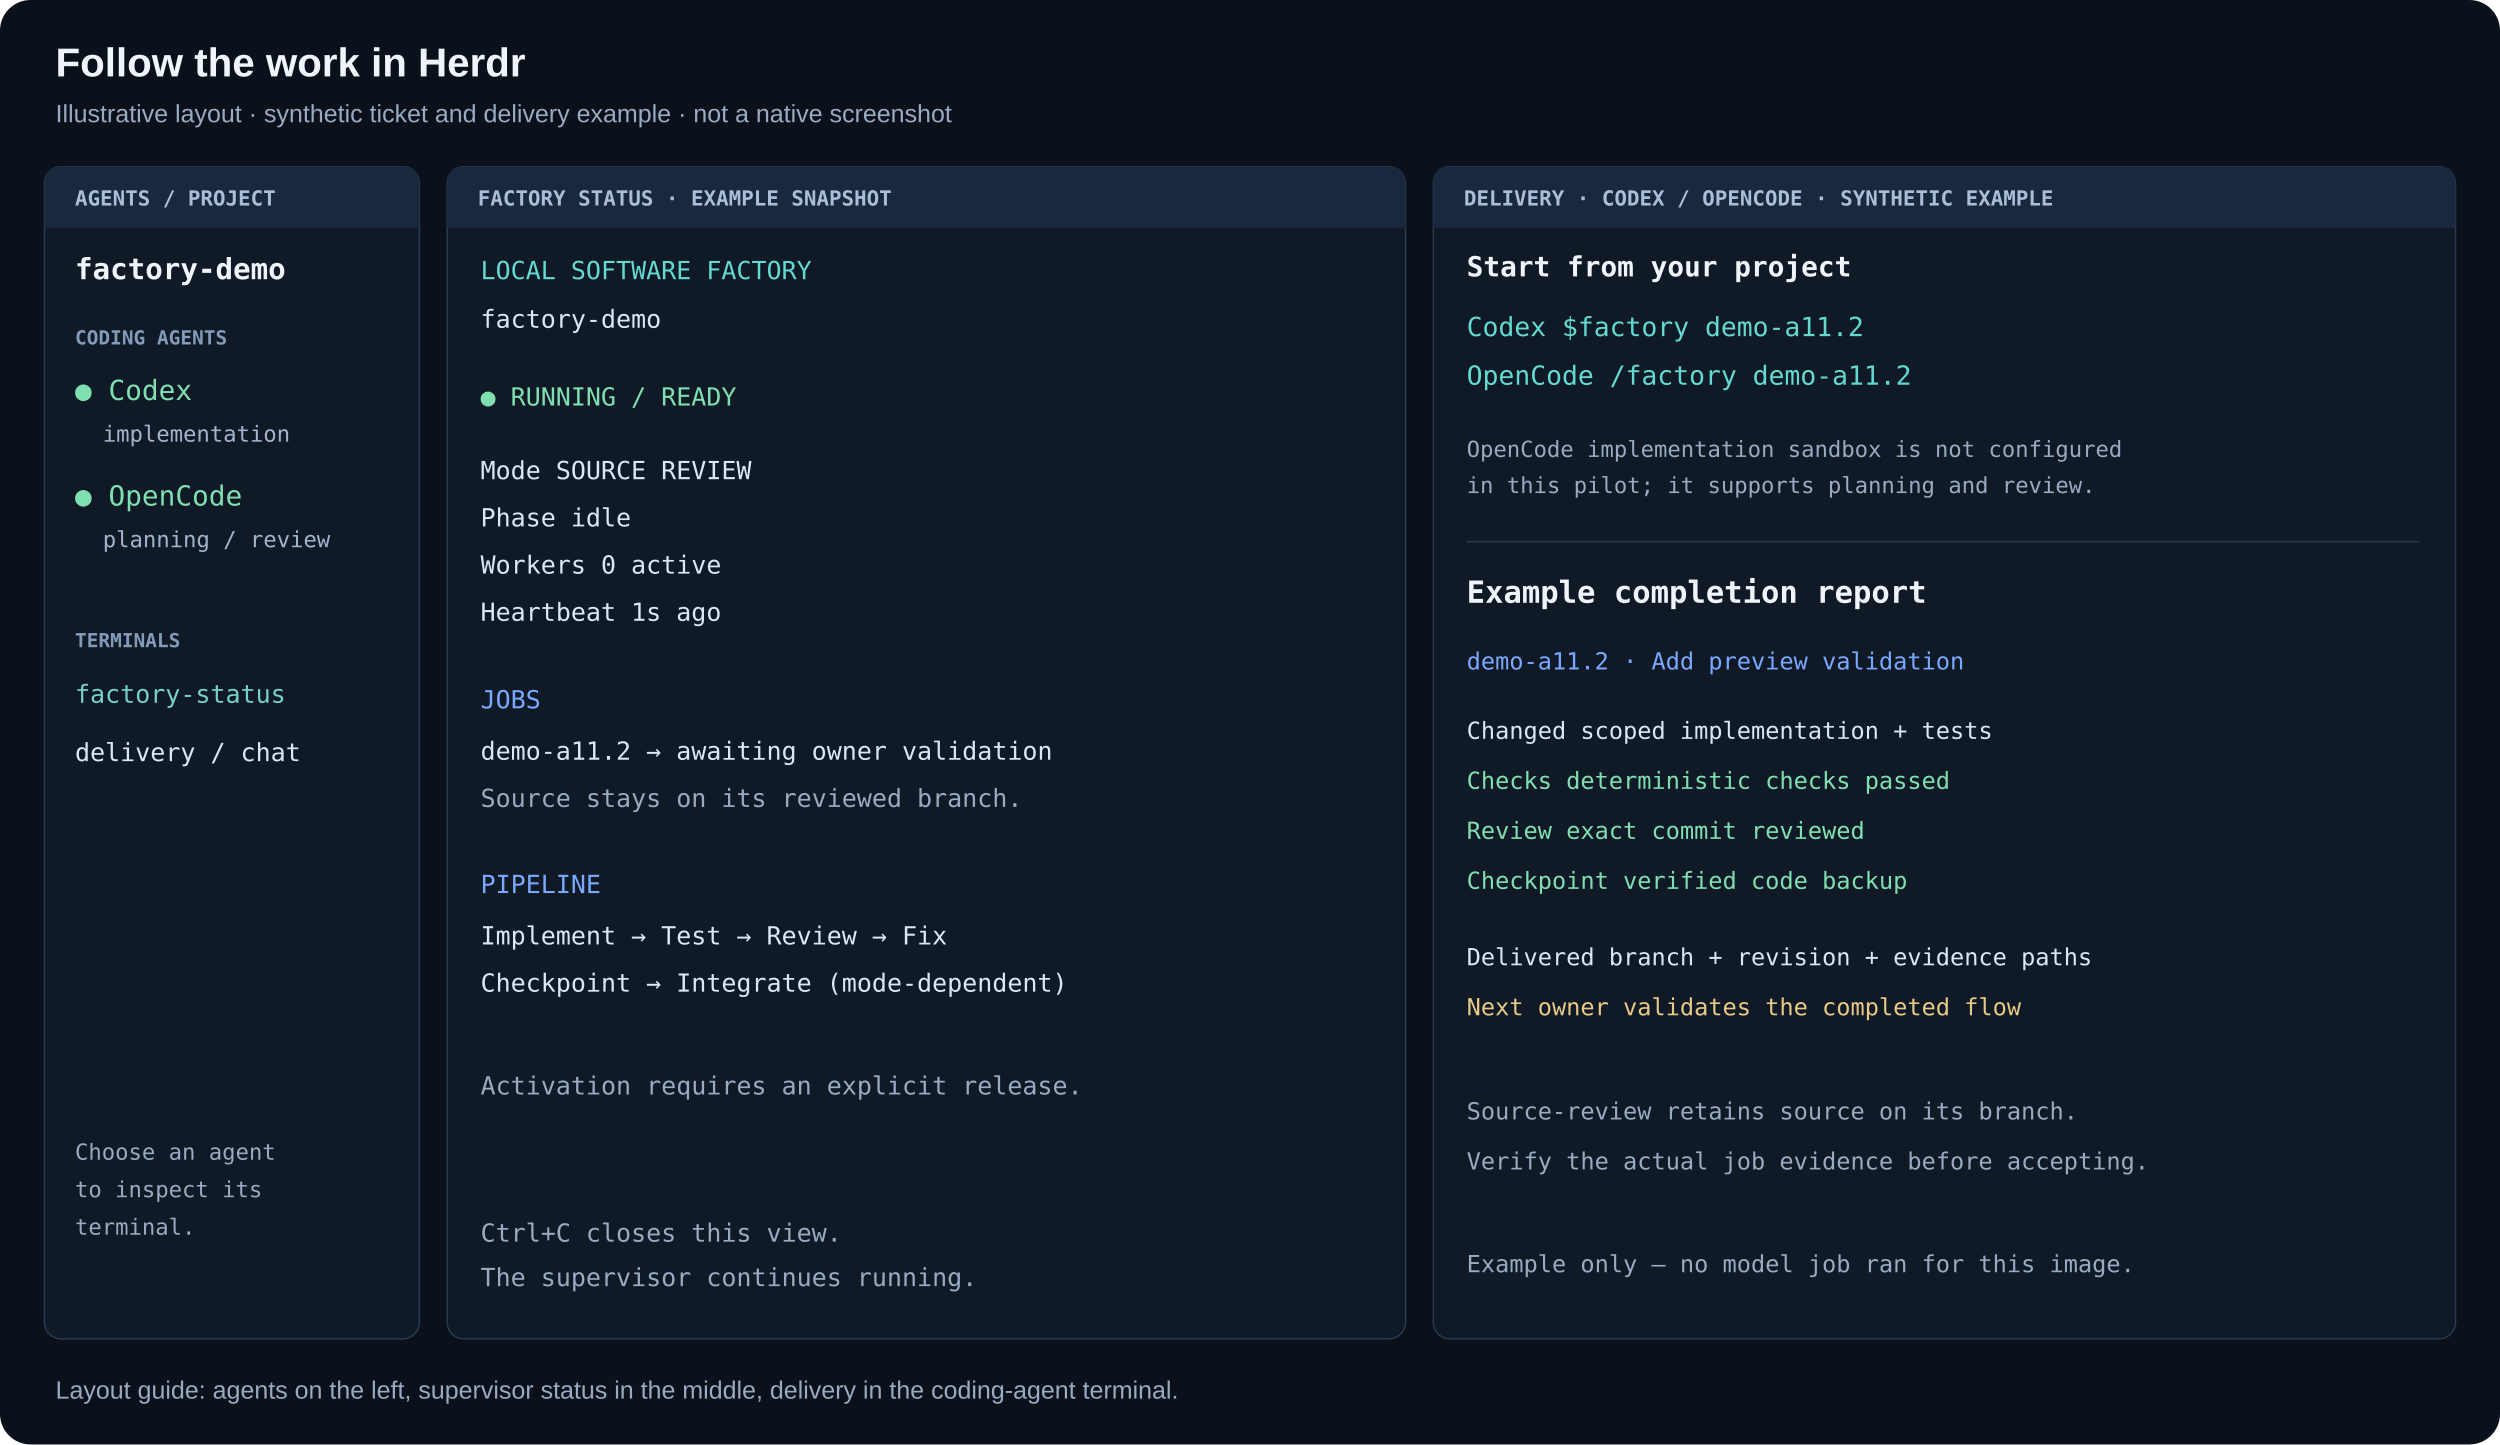
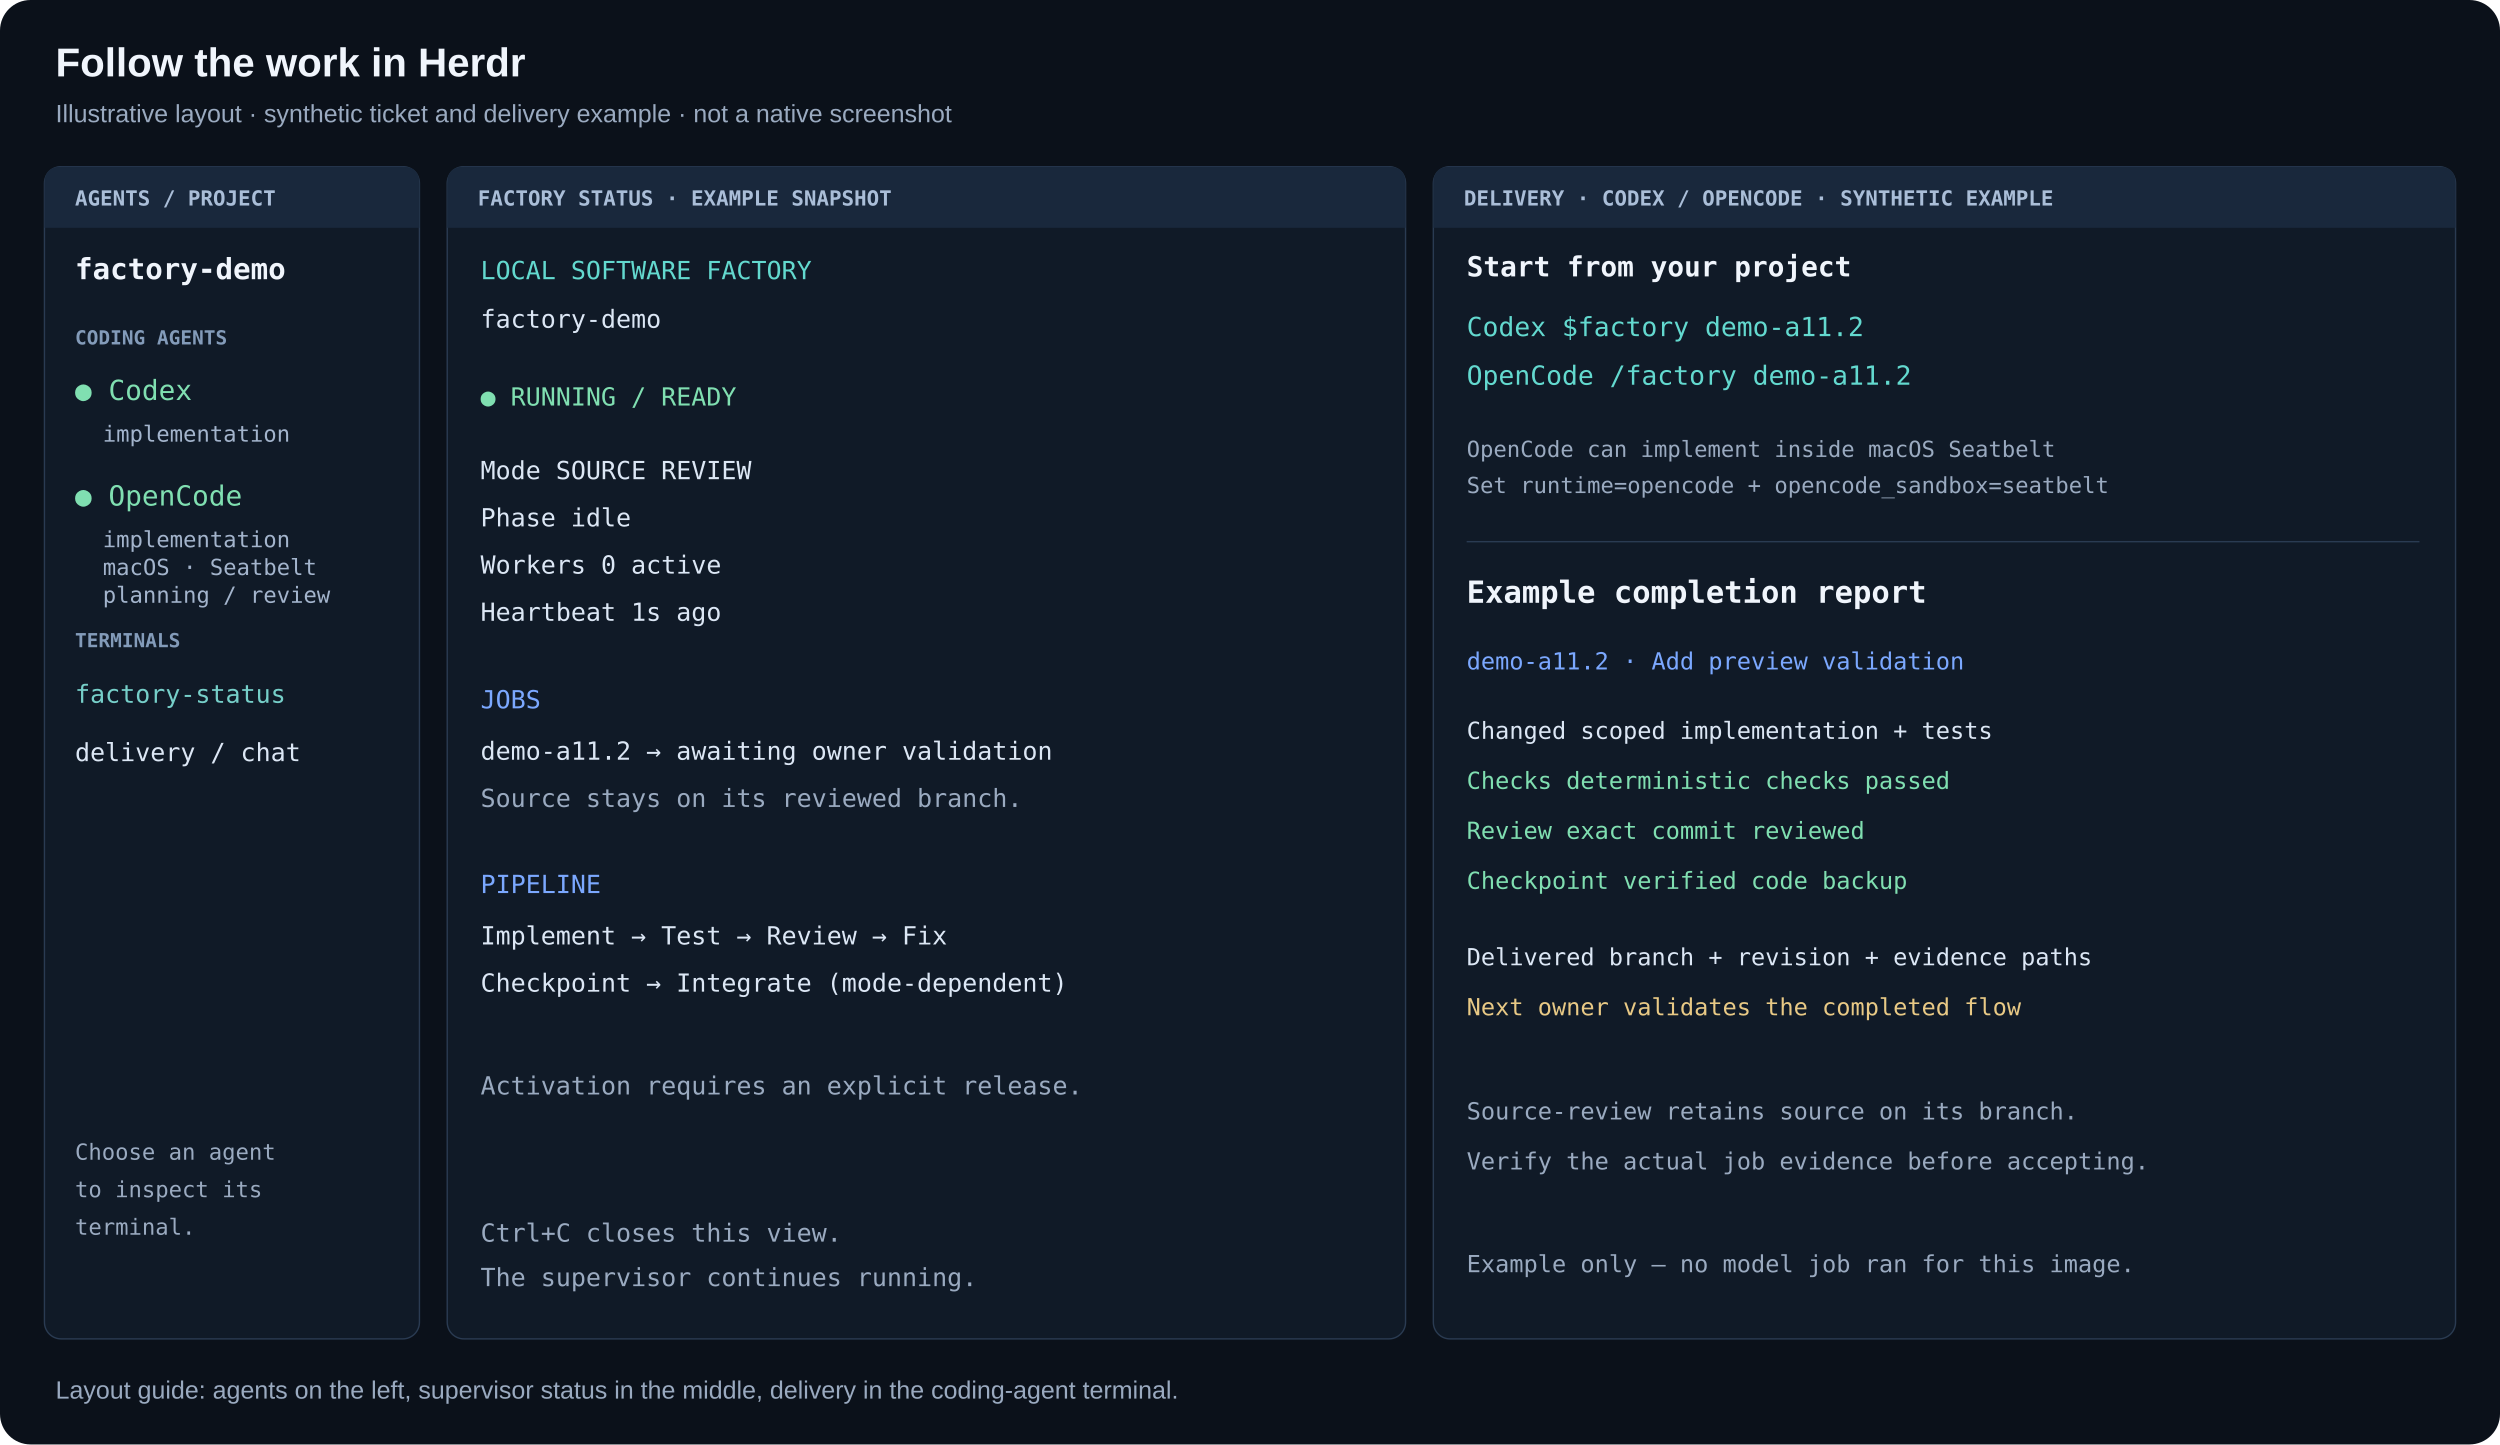
<svg xmlns="http://www.w3.org/2000/svg" width="1800" height="1040" viewBox="0 0 1800 1040">
  <rect width="1800" height="1040" rx="22" fill="#0b111a" />
  <text x="40" y="55" fill="#f0f5fc" font-family="Arial,sans-serif" font-size="29" font-weight="700">Follow the work in Herdr</text>
  <text x="40" y="88" fill="#9aaac0" font-family="Arial,sans-serif" font-size="18" font-weight="400">Illustrative layout · synthetic ticket and delivery example · not a native screenshot</text>
  <rect x="32" y="120" width="270" height="844" rx="12" fill="#101a27" stroke="#2a3b52" />
  <path d="M44 120 H290 Q302 120 302 132 V164 H32 V132 Q32 120 44 120" fill="#19283c" />
  <text x="54" y="148" fill="#aabed8" font-family="Menlo,Consolas,monospace" font-size="15" font-weight="700">AGENTS / PROJECT</text>
  <text x="54" y="201" fill="#f0f5fc" font-family="Menlo,Consolas,monospace" font-size="21" font-weight="700">factory-demo</text>
  <text x="54" y="248" fill="#839bb9" font-family="Menlo,Consolas,monospace" font-size="14" font-weight="700">CODING AGENTS</text>
  <text x="54" y="288" fill="#80dfb1" font-family="Menlo,Consolas,monospace" font-size="20" font-weight="400">● Codex</text>
  <text x="74" y="318" fill="#a3b4cc" font-family="Menlo,Consolas,monospace" font-size="16" font-weight="400">implementation</text>
  <text x="54" y="364" fill="#80dfb1" font-family="Menlo,Consolas,monospace" font-size="20" font-weight="400">● OpenCode</text>
-   <text x="74" y="394" fill="#a3b4cc" font-family="Menlo,Consolas,monospace" font-size="16" font-weight="400">planning / review</text>
+   <text x="74" y="394" fill="#a3b4cc" font-family="Menlo,Consolas,monospace" font-size="16" font-weight="400">implementation</text>
+   <text x="74" y="414" fill="#a3b4cc" font-family="Menlo,Consolas,monospace" font-size="16" font-weight="400">macOS · Seatbelt</text>
+   <text x="74" y="434" fill="#a3b4cc" font-family="Menlo,Consolas,monospace" font-size="16" font-weight="400">planning / review</text>
  <text x="54" y="466" fill="#839bb9" font-family="Menlo,Consolas,monospace" font-size="14" font-weight="700">TERMINALS</text>
  <text x="54" y="506" fill="#76cfc9" font-family="Menlo,Consolas,monospace" font-size="18" font-weight="400">factory-status</text>
  <text x="54" y="548" fill="#dce7f5" font-family="Menlo,Consolas,monospace" font-size="18" font-weight="400">delivery / chat</text>
  <text x="54" y="835" fill="#9aaac0" font-family="Menlo,Consolas,monospace" font-size="16" font-weight="400">Choose an agent</text>
  <text x="54" y="862" fill="#9aaac0" font-family="Menlo,Consolas,monospace" font-size="16" font-weight="400">to inspect its</text>
  <text x="54" y="889" fill="#9aaac0" font-family="Menlo,Consolas,monospace" font-size="16" font-weight="400">terminal.</text>
  <rect x="322" y="120" width="690" height="844" rx="12" fill="#101a27" stroke="#2a3b52" />
  <path d="M334 120 H1000 Q1012 120 1012 132 V164 H322 V132 Q322 120 334 120" fill="#19283c" />
  <text x="344" y="148" fill="#aabed8" font-family="Menlo,Consolas,monospace" font-size="15" font-weight="700">FACTORY STATUS · EXAMPLE SNAPSHOT</text>
  <text x="346" y="201" fill="#63d9cf" font-family="Menlo,Consolas,monospace" font-size="18" font-weight="400">LOCAL SOFTWARE FACTORY</text>
  <text x="346" y="236" fill="#dce7f5" font-family="Menlo,Consolas,monospace" font-size="18" font-weight="400">factory-demo</text>
  <text x="346" y="292" fill="#80dfb1" font-family="Menlo,Consolas,monospace" font-size="18" font-weight="400">● RUNNING / READY</text>
  <text x="346" y="345" fill="#dce7f5" font-family="Menlo,Consolas,monospace" font-size="18" font-weight="400">Mode        SOURCE REVIEW</text>
  <text x="346" y="379" fill="#dce7f5" font-family="Menlo,Consolas,monospace" font-size="18" font-weight="400">Phase       idle</text>
  <text x="346" y="413" fill="#dce7f5" font-family="Menlo,Consolas,monospace" font-size="18" font-weight="400">Workers     0 active</text>
  <text x="346" y="447" fill="#dce7f5" font-family="Menlo,Consolas,monospace" font-size="18" font-weight="400">Heartbeat   1s ago</text>
  <text x="346" y="510" fill="#7ba8ff" font-family="Menlo,Consolas,monospace" font-size="18" font-weight="400">JOBS</text>
  <text x="346" y="547" fill="#dce7f5" font-family="Menlo,Consolas,monospace" font-size="18" font-weight="400">demo-a11.2  →  awaiting owner validation</text>
  <text x="346" y="581" fill="#9aaac0" font-family="Menlo,Consolas,monospace" font-size="18" font-weight="400">Source stays on its reviewed branch.</text>
  <text x="346" y="643" fill="#7ba8ff" font-family="Menlo,Consolas,monospace" font-size="18" font-weight="400">PIPELINE</text>
  <text x="346" y="680" fill="#dce7f5" font-family="Menlo,Consolas,monospace" font-size="18" font-weight="400">Implement → Test → Review → Fix</text>
  <text x="346" y="714" fill="#dce7f5" font-family="Menlo,Consolas,monospace" font-size="18" font-weight="400">Checkpoint → Integrate (mode-dependent)</text>
  <text x="346" y="788" fill="#9aaac0" font-family="Menlo,Consolas,monospace" font-size="18" font-weight="400">Activation requires an explicit release.</text>
  <text x="346" y="894" fill="#9aaac0" font-family="Menlo,Consolas,monospace" font-size="18" font-weight="400">Ctrl+C closes this view.</text>
  <text x="346" y="926" fill="#9aaac0" font-family="Menlo,Consolas,monospace" font-size="18" font-weight="400">The supervisor continues running.</text>
  <rect x="1032" y="120" width="736" height="844" rx="12" fill="#101a27" stroke="#2a3b52" />
  <path d="M1044 120 H1756 Q1768 120 1768 132 V164 H1032 V132 Q1032 120 1044 120" fill="#19283c" />
  <text x="1054" y="148" fill="#aabed8" font-family="Menlo,Consolas,monospace" font-size="15" font-weight="700">DELIVERY · CODEX / OPENCODE · SYNTHETIC EXAMPLE</text>
  <text x="1056" y="199" fill="#f0f5fc" font-family="Menlo,Consolas,monospace" font-size="20" font-weight="700">Start from your project</text>
  <text x="1056" y="242" fill="#63d9cf" font-family="Menlo,Consolas,monospace" font-size="19" font-weight="400">Codex     $factory demo-a11.2</text>
  <text x="1056" y="277" fill="#63d9cf" font-family="Menlo,Consolas,monospace" font-size="19" font-weight="400">OpenCode  /factory demo-a11.2</text>
-   <text x="1056" y="329" fill="#9aaac0" font-family="Menlo,Consolas,monospace" font-size="16" font-weight="400">OpenCode implementation sandbox is not configured</text>
-   <text x="1056" y="355" fill="#9aaac0" font-family="Menlo,Consolas,monospace" font-size="16" font-weight="400">in this pilot; it supports planning and review.</text>
+   <text x="1056" y="329" fill="#9aaac0" font-family="Menlo,Consolas,monospace" font-size="16" font-weight="400">OpenCode can implement inside macOS Seatbelt</text>
+   <text x="1056" y="355" fill="#9aaac0" font-family="Menlo,Consolas,monospace" font-size="16" font-weight="400">Set runtime=opencode + opencode_sandbox=seatbelt</text>
  <path d="M1056 390 H1742" stroke="#2a3b52" />
  <text x="1056" y="434" fill="#f0f5fc" font-family="Menlo,Consolas,monospace" font-size="22" font-weight="700">Example completion report</text>
  <text x="1056" y="482" fill="#7ba8ff" font-family="Menlo,Consolas,monospace" font-size="17" font-weight="400">demo-a11.2 · Add preview validation</text>
  <text x="1056" y="532" fill="#dce7f5" font-family="Menlo,Consolas,monospace" font-size="17" font-weight="400">Changed     scoped implementation + tests</text>
  <text x="1056" y="568" fill="#80dfb1" font-family="Menlo,Consolas,monospace" font-size="17" font-weight="400">Checks      deterministic checks passed</text>
  <text x="1056" y="604" fill="#80dfb1" font-family="Menlo,Consolas,monospace" font-size="17" font-weight="400">Review      exact commit reviewed</text>
  <text x="1056" y="640" fill="#80dfb1" font-family="Menlo,Consolas,monospace" font-size="17" font-weight="400">Checkpoint  verified code backup</text>
  <text x="1056" y="695" fill="#dce7f5" font-family="Menlo,Consolas,monospace" font-size="17" font-weight="400">Delivered   branch + revision + evidence paths</text>
  <text x="1056" y="731" fill="#e8c985" font-family="Menlo,Consolas,monospace" font-size="17" font-weight="400">Next        owner validates the completed flow</text>
  <text x="1056" y="806" fill="#9aaac0" font-family="Menlo,Consolas,monospace" font-size="17" font-weight="400">Source-review retains source on its branch.</text>
  <text x="1056" y="842" fill="#9aaac0" font-family="Menlo,Consolas,monospace" font-size="17" font-weight="400">Verify the actual job evidence before accepting.</text>
  <text x="1056" y="916" fill="#9aaac0" font-family="Menlo,Consolas,monospace" font-size="17" font-weight="400">Example only — no model job ran for this image.</text>
  <text x="40" y="1007" fill="#9aaac0" font-family="Arial,sans-serif" font-size="18" font-weight="400">Layout guide: agents on the left, supervisor status in the middle, delivery in the coding-agent terminal.</text>
</svg>
